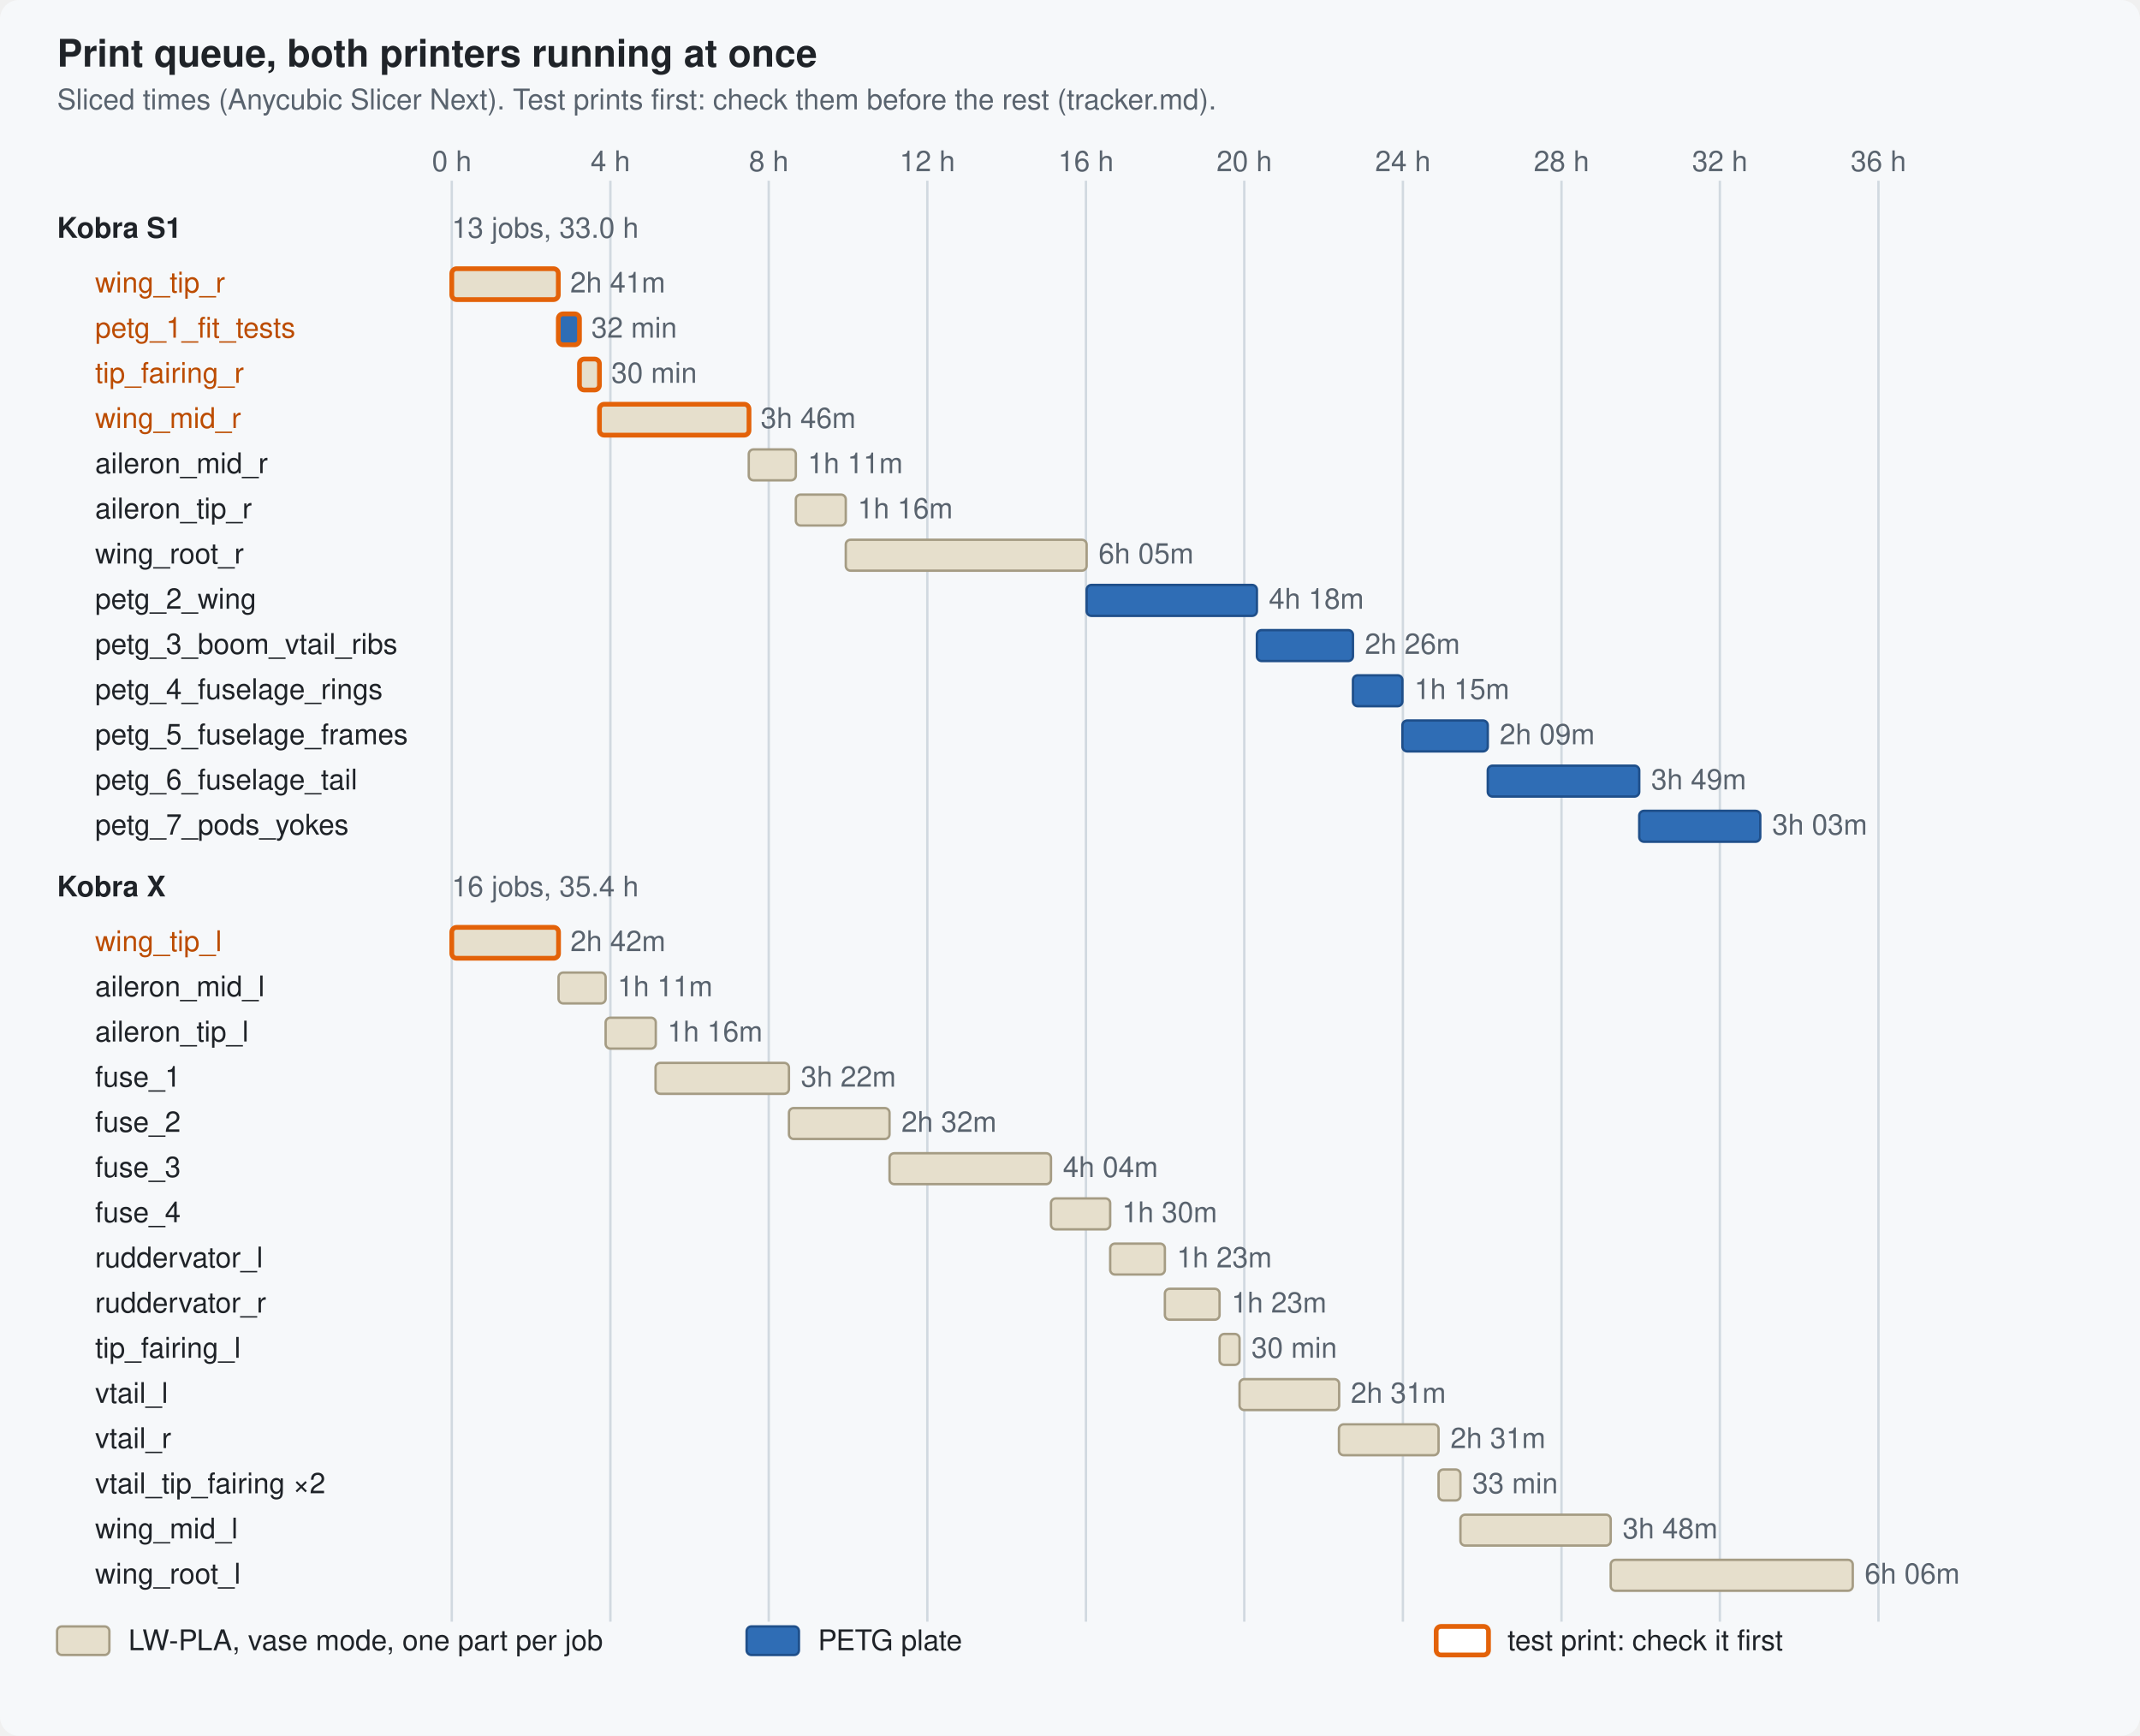
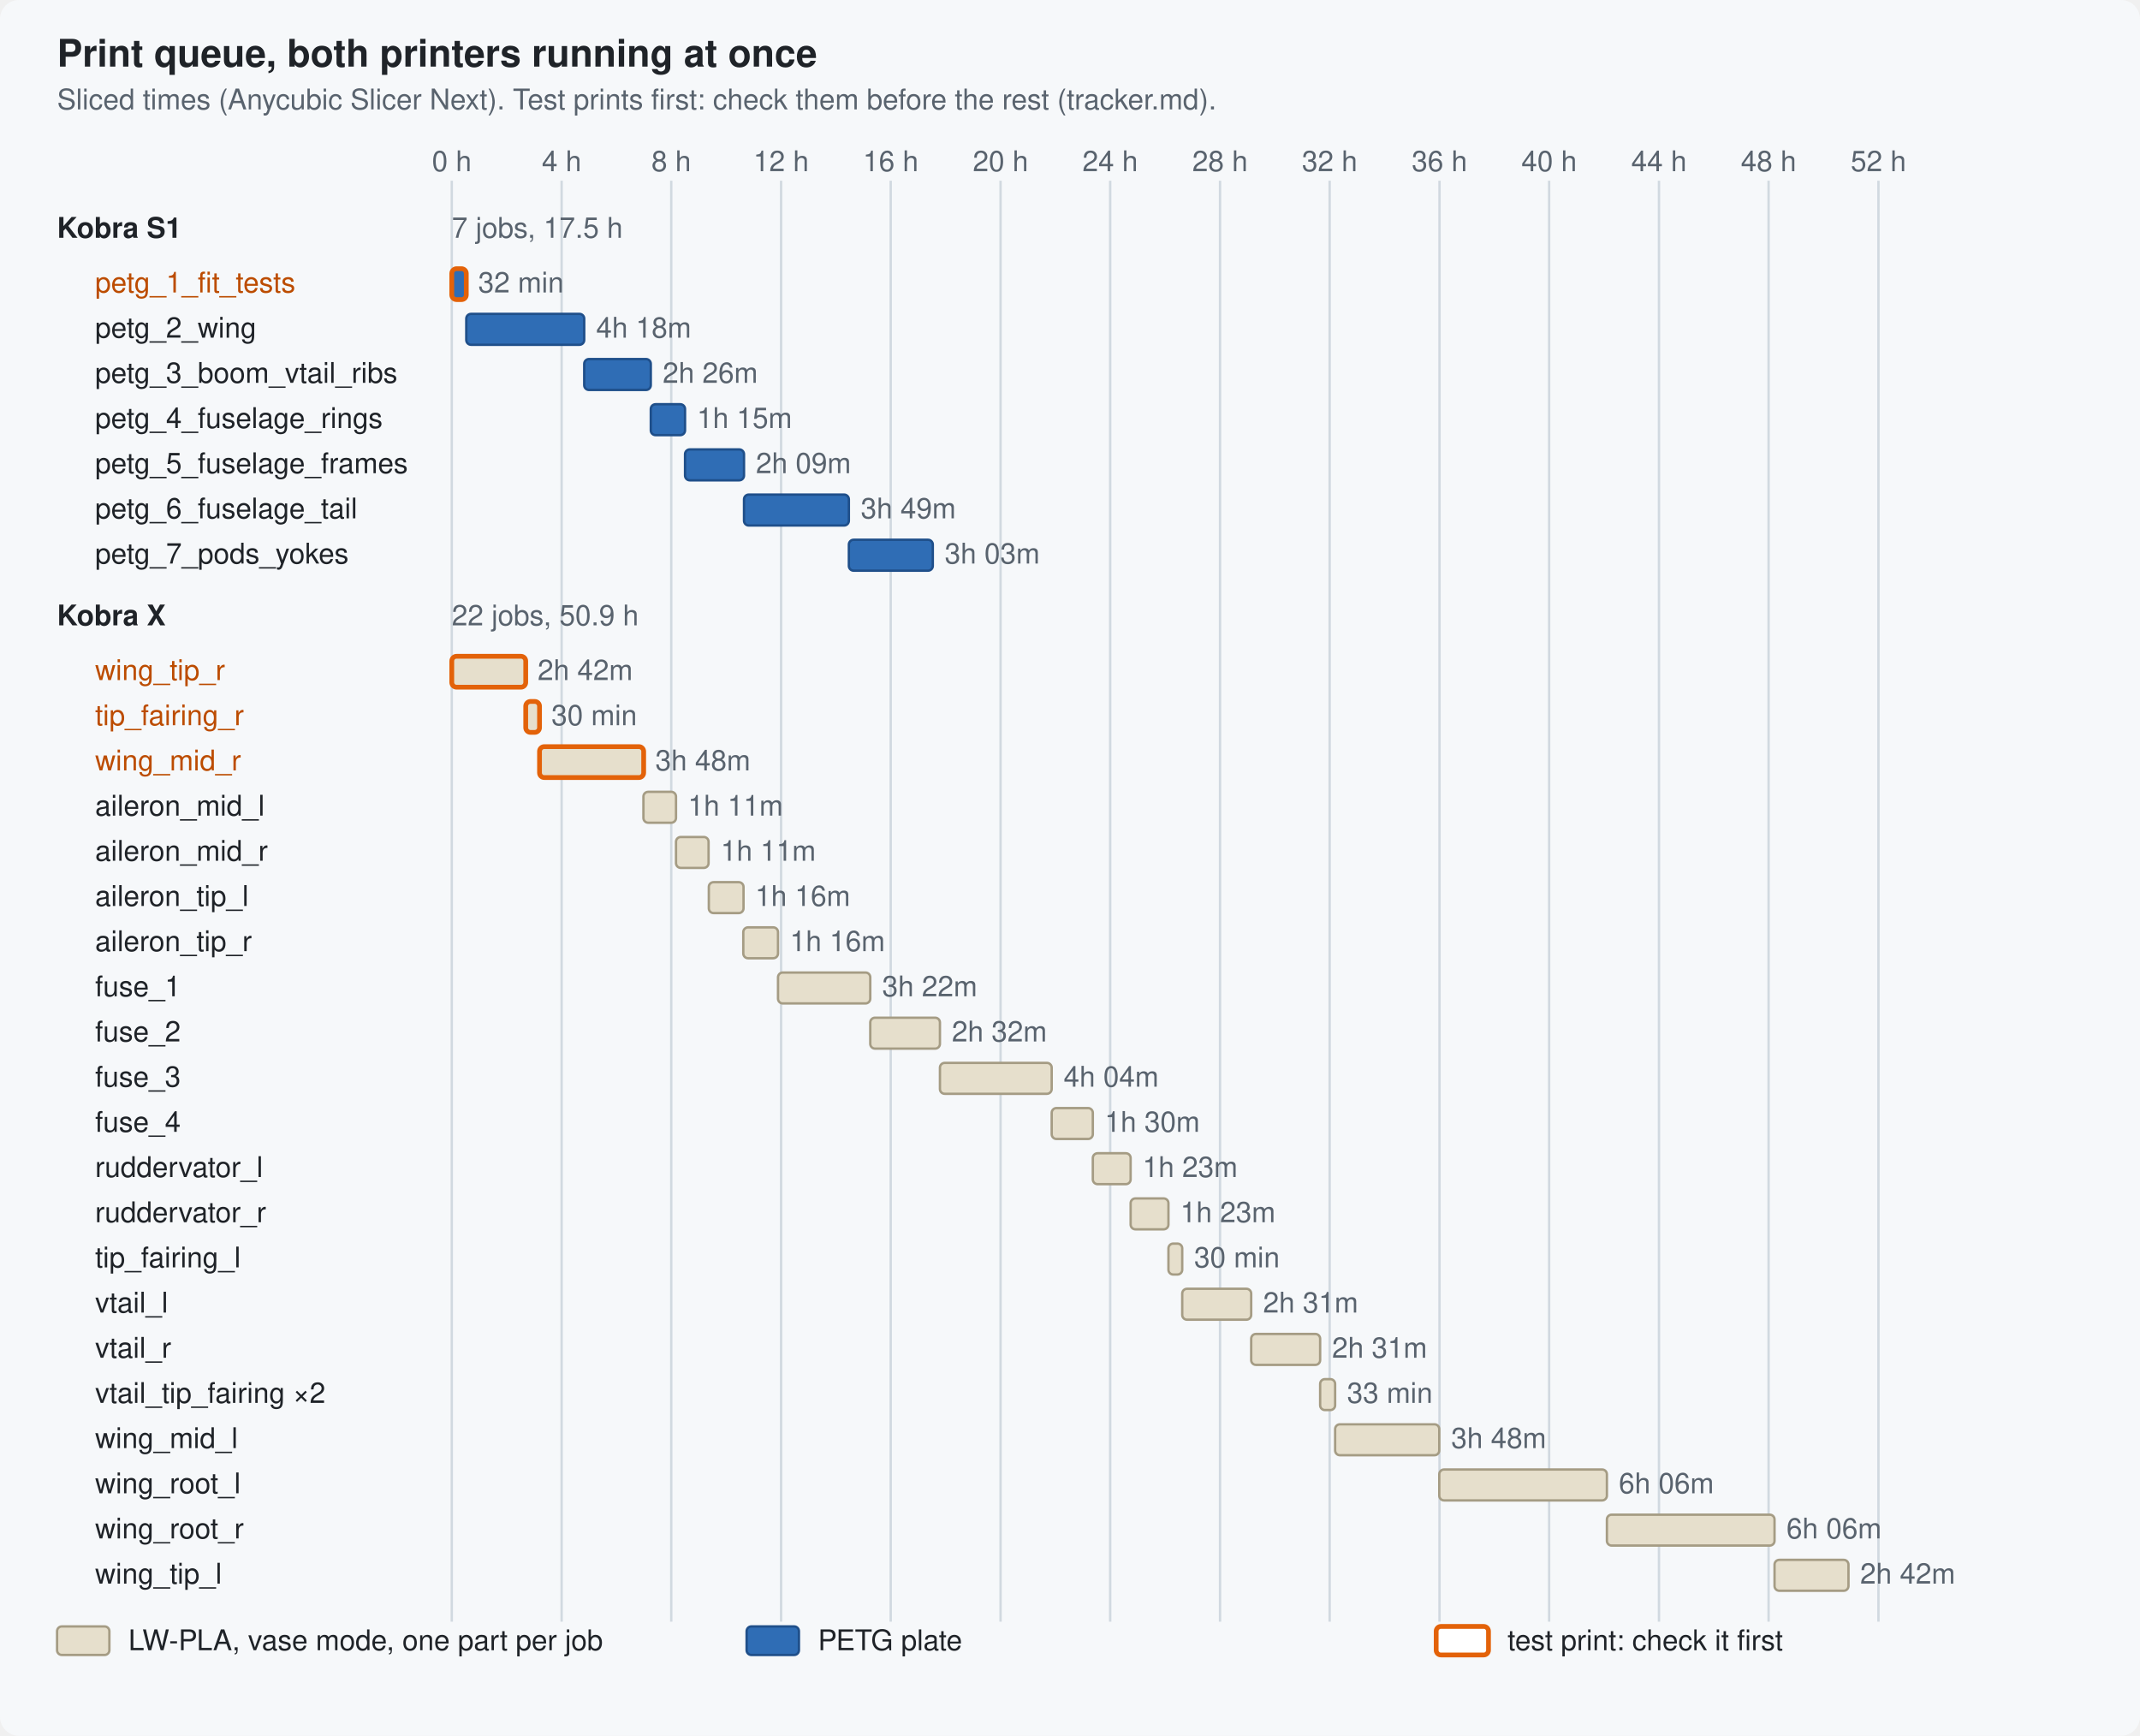
<svg xmlns="http://www.w3.org/2000/svg" width="900" height="730" viewBox="0 0 900 730" font-family="-apple-system, Segoe UI, Helvetica, Arial, sans-serif" font-size="12">
  <rect width="900" height="100%" rx="8" fill="#f6f8fa" />
  <text x="24" y="28" font-size="16" font-weight="600" fill="#1f2328">Print queue, both printers running at once</text>
  <text x="24" y="46" fill="#59636e">Sliced times (Anycubic Slicer Next). Test prints first: check them before the rest (tracker.md).</text>
  <line x1="190.0" y1="76" x2="190.0" y2="682" stroke="#d1d9e0" />
  <text x="190.0" y="72" text-anchor="middle" fill="#59636e">0 h</text>
-   <line x1="256.7" y1="76" x2="256.7" y2="682" stroke="#d1d9e0" />
-   <text x="256.7" y="72" text-anchor="middle" fill="#59636e">4 h</text>
-   <line x1="323.3" y1="76" x2="323.3" y2="682" stroke="#d1d9e0" />
-   <text x="323.3" y="72" text-anchor="middle" fill="#59636e">8 h</text>
-   <line x1="390.0" y1="76" x2="390.0" y2="682" stroke="#d1d9e0" />
-   <text x="390.0" y="72" text-anchor="middle" fill="#59636e">12 h</text>
-   <line x1="456.7" y1="76" x2="456.7" y2="682" stroke="#d1d9e0" />
-   <text x="456.7" y="72" text-anchor="middle" fill="#59636e">16 h</text>
-   <line x1="523.3" y1="76" x2="523.3" y2="682" stroke="#d1d9e0" />
-   <text x="523.3" y="72" text-anchor="middle" fill="#59636e">20 h</text>
-   <line x1="590.0" y1="76" x2="590.0" y2="682" stroke="#d1d9e0" />
-   <text x="590.0" y="72" text-anchor="middle" fill="#59636e">24 h</text>
-   <line x1="656.7" y1="76" x2="656.7" y2="682" stroke="#d1d9e0" />
-   <text x="656.7" y="72" text-anchor="middle" fill="#59636e">28 h</text>
-   <line x1="723.3" y1="76" x2="723.3" y2="682" stroke="#d1d9e0" />
-   <text x="723.3" y="72" text-anchor="middle" fill="#59636e">32 h</text>
+   <line x1="236.2" y1="76" x2="236.2" y2="682" stroke="#d1d9e0" />
+   <text x="236.2" y="72" text-anchor="middle" fill="#59636e">4 h</text>
+   <line x1="282.3" y1="76" x2="282.3" y2="682" stroke="#d1d9e0" />
+   <text x="282.3" y="72" text-anchor="middle" fill="#59636e">8 h</text>
+   <line x1="328.5" y1="76" x2="328.5" y2="682" stroke="#d1d9e0" />
+   <text x="328.5" y="72" text-anchor="middle" fill="#59636e">12 h</text>
+   <line x1="374.6" y1="76" x2="374.6" y2="682" stroke="#d1d9e0" />
+   <text x="374.6" y="72" text-anchor="middle" fill="#59636e">16 h</text>
+   <line x1="420.8" y1="76" x2="420.8" y2="682" stroke="#d1d9e0" />
+   <text x="420.8" y="72" text-anchor="middle" fill="#59636e">20 h</text>
+   <line x1="466.9" y1="76" x2="466.9" y2="682" stroke="#d1d9e0" />
+   <text x="466.9" y="72" text-anchor="middle" fill="#59636e">24 h</text>
+   <line x1="513.1" y1="76" x2="513.1" y2="682" stroke="#d1d9e0" />
+   <text x="513.1" y="72" text-anchor="middle" fill="#59636e">28 h</text>
+   <line x1="559.2" y1="76" x2="559.2" y2="682" stroke="#d1d9e0" />
+   <text x="559.2" y="72" text-anchor="middle" fill="#59636e">32 h</text>
+   <line x1="605.4" y1="76" x2="605.4" y2="682" stroke="#d1d9e0" />
+   <text x="605.4" y="72" text-anchor="middle" fill="#59636e">36 h</text>
+   <line x1="651.5" y1="76" x2="651.5" y2="682" stroke="#d1d9e0" />
+   <text x="651.5" y="72" text-anchor="middle" fill="#59636e">40 h</text>
+   <line x1="697.7" y1="76" x2="697.7" y2="682" stroke="#d1d9e0" />
+   <text x="697.7" y="72" text-anchor="middle" fill="#59636e">44 h</text>
+   <line x1="743.8" y1="76" x2="743.8" y2="682" stroke="#d1d9e0" />
+   <text x="743.8" y="72" text-anchor="middle" fill="#59636e">48 h</text>
  <line x1="790.0" y1="76" x2="790.0" y2="682" stroke="#d1d9e0" />
-   <text x="790.0" y="72" text-anchor="middle" fill="#59636e">36 h</text>
+   <text x="790.0" y="72" text-anchor="middle" fill="#59636e">52 h</text>
  <text x="24" y="100" font-weight="600" fill="#1f2328">Kobra S1</text>
-   <text x="190" y="100" fill="#59636e">13 jobs, 33.0 h</text>
-   <text x="40" y="123" fill="#bc4c00">wing_tip_r</text>
-   <rect x="190.0" y="113" width="44.8" height="13" rx="2" fill="#e6dfcc" stroke="#e36209" stroke-width="2" />
-   <text x="239.8" y="123" fill="#59636e">2h 41m</text>
-   <text x="40" y="142" fill="#bc4c00">petg_1_fit_tests</text>
-   <rect x="234.8" y="132" width="8.9" height="13" rx="2" fill="#2f6db5" stroke="#e36209" stroke-width="2" />
-   <text x="248.7" y="142" fill="#59636e">32 min</text>
-   <text x="40" y="161" fill="#bc4c00">tip_fairing_r</text>
-   <rect x="243.7" y="151" width="8.4" height="13" rx="2" fill="#e6dfcc" stroke="#e36209" stroke-width="2" />
-   <text x="257.1" y="161" fill="#59636e">30 min</text>
-   <text x="40" y="180" fill="#bc4c00">wing_mid_r</text>
-   <rect x="252.1" y="170" width="62.9" height="13" rx="2" fill="#e6dfcc" stroke="#e36209" stroke-width="2" />
-   <text x="319.9" y="180" fill="#59636e">3h 46m</text>
-   <text x="40" y="199" fill="#1f2328">aileron_mid_r</text>
-   <rect x="314.9" y="189" width="19.8" height="13" rx="2" fill="#e6dfcc" stroke="#a59c84" stroke-width="1" />
-   <text x="339.7" y="199" fill="#59636e">1h 11m</text>
-   <text x="40" y="218" fill="#1f2328">aileron_tip_r</text>
-   <rect x="334.7" y="208" width="21.0" height="13" rx="2" fill="#e6dfcc" stroke="#a59c84" stroke-width="1" />
-   <text x="360.7" y="218" fill="#59636e">1h 16m</text>
-   <text x="40" y="237" fill="#1f2328">wing_root_r</text>
-   <rect x="355.7" y="227" width="101.3" height="13" rx="2" fill="#e6dfcc" stroke="#a59c84" stroke-width="1" />
-   <text x="462.0" y="237" fill="#59636e">6h 05m</text>
-   <text x="40" y="256" fill="#1f2328">petg_2_wing</text>
-   <rect x="457.0" y="246" width="71.6" height="13" rx="2" fill="#2f6db5" stroke="#1f4f8a" stroke-width="1" />
-   <text x="533.6" y="256" fill="#59636e">4h 18m</text>
-   <text x="40" y="275" fill="#1f2328">petg_3_boom_vtail_ribs</text>
-   <rect x="528.6" y="265" width="40.4" height="13" rx="2" fill="#2f6db5" stroke="#1f4f8a" stroke-width="1" />
-   <text x="574.0" y="275" fill="#59636e">2h 26m</text>
-   <text x="40" y="294" fill="#1f2328">petg_4_fuselage_rings</text>
-   <rect x="569.0" y="284" width="20.8" height="13" rx="2" fill="#2f6db5" stroke="#1f4f8a" stroke-width="1" />
-   <text x="594.8" y="294" fill="#59636e">1h 15m</text>
-   <text x="40" y="313" fill="#1f2328">petg_5_fuselage_frames</text>
-   <rect x="589.8" y="303" width="35.9" height="13" rx="2" fill="#2f6db5" stroke="#1f4f8a" stroke-width="1" />
-   <text x="630.7" y="313" fill="#59636e">2h 09m</text>
-   <text x="40" y="332" fill="#1f2328">petg_6_fuselage_tail</text>
-   <rect x="625.7" y="322" width="63.7" height="13" rx="2" fill="#2f6db5" stroke="#1f4f8a" stroke-width="1" />
-   <text x="694.4" y="332" fill="#59636e">3h 49m</text>
-   <text x="40" y="351" fill="#1f2328">petg_7_pods_yokes</text>
-   <rect x="689.4" y="341" width="50.9" height="13" rx="2" fill="#2f6db5" stroke="#1f4f8a" stroke-width="1" />
-   <text x="745.3" y="351" fill="#59636e">3h 03m</text>
-   <text x="24" y="377" font-weight="600" fill="#1f2328">Kobra X</text>
-   <text x="190" y="377" fill="#59636e">16 jobs, 35.4 h</text>
-   <text x="40" y="400" fill="#bc4c00">wing_tip_l</text>
-   <rect x="190.0" y="390" width="44.9" height="13" rx="2" fill="#e6dfcc" stroke="#e36209" stroke-width="2" />
-   <text x="239.9" y="400" fill="#59636e">2h 42m</text>
-   <text x="40" y="419" fill="#1f2328">aileron_mid_l</text>
-   <rect x="234.9" y="409" width="19.8" height="13" rx="2" fill="#e6dfcc" stroke="#a59c84" stroke-width="1" />
-   <text x="259.7" y="419" fill="#59636e">1h 11m</text>
-   <text x="40" y="438" fill="#1f2328">aileron_tip_l</text>
-   <rect x="254.7" y="428" width="21.1" height="13" rx="2" fill="#e6dfcc" stroke="#a59c84" stroke-width="1" />
-   <text x="280.7" y="438" fill="#59636e">1h 16m</text>
-   <text x="40" y="457" fill="#1f2328">fuse_1</text>
-   <rect x="275.7" y="447" width="56.1" height="13" rx="2" fill="#e6dfcc" stroke="#a59c84" stroke-width="1" />
-   <text x="336.8" y="457" fill="#59636e">3h 22m</text>
-   <text x="40" y="476" fill="#1f2328">fuse_2</text>
-   <rect x="331.8" y="466" width="42.3" height="13" rx="2" fill="#e6dfcc" stroke="#a59c84" stroke-width="1" />
-   <text x="379.1" y="476" fill="#59636e">2h 32m</text>
-   <text x="40" y="495" fill="#1f2328">fuse_3</text>
-   <rect x="374.1" y="485" width="67.9" height="13" rx="2" fill="#e6dfcc" stroke="#a59c84" stroke-width="1" />
-   <text x="447.0" y="495" fill="#59636e">4h 04m</text>
-   <text x="40" y="514" fill="#1f2328">fuse_4</text>
-   <rect x="442.0" y="504" width="24.9" height="13" rx="2" fill="#e6dfcc" stroke="#a59c84" stroke-width="1" />
-   <text x="471.9" y="514" fill="#59636e">1h 30m</text>
-   <text x="40" y="533" fill="#1f2328">ruddervator_l</text>
-   <rect x="466.9" y="523" width="23.0" height="13" rx="2" fill="#e6dfcc" stroke="#a59c84" stroke-width="1" />
-   <text x="494.9" y="533" fill="#59636e">1h 23m</text>
-   <text x="40" y="552" fill="#1f2328">ruddervator_r</text>
-   <rect x="489.9" y="542" width="23.0" height="13" rx="2" fill="#e6dfcc" stroke="#a59c84" stroke-width="1" />
-   <text x="517.9" y="552" fill="#59636e">1h 23m</text>
-   <text x="40" y="571" fill="#1f2328">tip_fairing_l</text>
-   <rect x="512.9" y="561" width="8.4" height="13" rx="2" fill="#e6dfcc" stroke="#a59c84" stroke-width="1" />
-   <text x="526.3" y="571" fill="#59636e">30 min</text>
-   <text x="40" y="590" fill="#1f2328">vtail_l</text>
-   <rect x="521.3" y="580" width="41.9" height="13" rx="2" fill="#e6dfcc" stroke="#a59c84" stroke-width="1" />
-   <text x="568.1" y="590" fill="#59636e">2h 31m</text>
-   <text x="40" y="609" fill="#1f2328">vtail_r</text>
-   <rect x="563.1" y="599" width="41.9" height="13" rx="2" fill="#e6dfcc" stroke="#a59c84" stroke-width="1" />
-   <text x="610.0" y="609" fill="#59636e">2h 31m</text>
-   <text x="40" y="628" fill="#1f2328">vtail_tip_fairing ×2</text>
-   <rect x="605.0" y="618" width="9.2" height="13" rx="2" fill="#e6dfcc" stroke="#a59c84" stroke-width="1" />
-   <text x="619.2" y="628" fill="#59636e">33 min</text>
-   <text x="40" y="647" fill="#1f2328">wing_mid_l</text>
-   <rect x="614.2" y="637" width="63.2" height="13" rx="2" fill="#e6dfcc" stroke="#a59c84" stroke-width="1" />
-   <text x="682.4" y="647" fill="#59636e">3h 48m</text>
-   <text x="40" y="666" fill="#1f2328">wing_root_l</text>
-   <rect x="677.4" y="656" width="101.8" height="13" rx="2" fill="#e6dfcc" stroke="#a59c84" stroke-width="1" />
-   <text x="784.2" y="666" fill="#59636e">6h 06m</text>
+   <text x="190" y="100" fill="#59636e">7 jobs, 17.5 h</text>
+   <text x="40" y="123" fill="#bc4c00">petg_1_fit_tests</text>
+   <rect x="190.0" y="113" width="6.1" height="13" rx="2" fill="#2f6db5" stroke="#e36209" stroke-width="2" />
+   <text x="201.1" y="123" fill="#59636e">32 min</text>
+   <text x="40" y="142" fill="#1f2328">petg_2_wing</text>
+   <rect x="196.1" y="132" width="49.6" height="13" rx="2" fill="#2f6db5" stroke="#1f4f8a" stroke-width="1" />
+   <text x="250.7" y="142" fill="#59636e">4h 18m</text>
+   <text x="40" y="161" fill="#1f2328">petg_3_boom_vtail_ribs</text>
+   <rect x="245.7" y="151" width="28.0" height="13" rx="2" fill="#2f6db5" stroke="#1f4f8a" stroke-width="1" />
+   <text x="278.7" y="161" fill="#59636e">2h 26m</text>
+   <text x="40" y="180" fill="#1f2328">petg_4_fuselage_rings</text>
+   <rect x="273.7" y="170" width="14.4" height="13" rx="2" fill="#2f6db5" stroke="#1f4f8a" stroke-width="1" />
+   <text x="293.1" y="180" fill="#59636e">1h 15m</text>
+   <text x="40" y="199" fill="#1f2328">petg_5_fuselage_frames</text>
+   <rect x="288.1" y="189" width="24.8" height="13" rx="2" fill="#2f6db5" stroke="#1f4f8a" stroke-width="1" />
+   <text x="317.9" y="199" fill="#59636e">2h 09m</text>
+   <text x="40" y="218" fill="#1f2328">petg_6_fuselage_tail</text>
+   <rect x="312.9" y="208" width="44.1" height="13" rx="2" fill="#2f6db5" stroke="#1f4f8a" stroke-width="1" />
+   <text x="362.0" y="218" fill="#59636e">3h 49m</text>
+   <text x="40" y="237" fill="#1f2328">petg_7_pods_yokes</text>
+   <rect x="357.0" y="227" width="35.3" height="13" rx="2" fill="#2f6db5" stroke="#1f4f8a" stroke-width="1" />
+   <text x="397.3" y="237" fill="#59636e">3h 03m</text>
+   <text x="24" y="263" font-weight="600" fill="#1f2328">Kobra X</text>
+   <text x="190" y="263" fill="#59636e">22 jobs, 50.9 h</text>
+   <text x="40" y="286" fill="#bc4c00">wing_tip_r</text>
+   <rect x="190.0" y="276" width="31.1" height="13" rx="2" fill="#e6dfcc" stroke="#e36209" stroke-width="2" />
+   <text x="226.1" y="286" fill="#59636e">2h 42m</text>
+   <text x="40" y="305" fill="#bc4c00">tip_fairing_r</text>
+   <rect x="221.1" y="295" width="5.8" height="13" rx="2" fill="#e6dfcc" stroke="#e36209" stroke-width="2" />
+   <text x="231.9" y="305" fill="#59636e">30 min</text>
+   <text x="40" y="324" fill="#bc4c00">wing_mid_r</text>
+   <rect x="226.9" y="314" width="43.8" height="13" rx="2" fill="#e6dfcc" stroke="#e36209" stroke-width="2" />
+   <text x="275.6" y="324" fill="#59636e">3h 48m</text>
+   <text x="40" y="343" fill="#1f2328">aileron_mid_l</text>
+   <rect x="270.6" y="333" width="13.7" height="13" rx="2" fill="#e6dfcc" stroke="#a59c84" stroke-width="1" />
+   <text x="289.3" y="343" fill="#59636e">1h 11m</text>
+   <text x="40" y="362" fill="#1f2328">aileron_mid_r</text>
+   <rect x="284.3" y="352" width="13.7" height="13" rx="2" fill="#e6dfcc" stroke="#a59c84" stroke-width="1" />
+   <text x="303.1" y="362" fill="#59636e">1h 11m</text>
+   <text x="40" y="381" fill="#1f2328">aileron_tip_l</text>
+   <rect x="298.1" y="371" width="14.6" height="13" rx="2" fill="#e6dfcc" stroke="#a59c84" stroke-width="1" />
+   <text x="317.6" y="381" fill="#59636e">1h 16m</text>
+   <text x="40" y="400" fill="#1f2328">aileron_tip_r</text>
+   <rect x="312.6" y="390" width="14.6" height="13" rx="2" fill="#e6dfcc" stroke="#a59c84" stroke-width="1" />
+   <text x="332.2" y="400" fill="#59636e">1h 16m</text>
+   <text x="40" y="419" fill="#1f2328">fuse_1</text>
+   <rect x="327.2" y="409" width="38.8" height="13" rx="2" fill="#e6dfcc" stroke="#a59c84" stroke-width="1" />
+   <text x="371.0" y="419" fill="#59636e">3h 22m</text>
+   <text x="40" y="438" fill="#1f2328">fuse_2</text>
+   <rect x="366.0" y="428" width="29.3" height="13" rx="2" fill="#e6dfcc" stroke="#a59c84" stroke-width="1" />
+   <text x="400.3" y="438" fill="#59636e">2h 32m</text>
+   <text x="40" y="457" fill="#1f2328">fuse_3</text>
+   <rect x="395.3" y="447" width="47.0" height="13" rx="2" fill="#e6dfcc" stroke="#a59c84" stroke-width="1" />
+   <text x="447.3" y="457" fill="#59636e">4h 04m</text>
+   <text x="40" y="476" fill="#1f2328">fuse_4</text>
+   <rect x="442.3" y="466" width="17.3" height="13" rx="2" fill="#e6dfcc" stroke="#a59c84" stroke-width="1" />
+   <text x="464.6" y="476" fill="#59636e">1h 30m</text>
+   <text x="40" y="495" fill="#1f2328">ruddervator_l</text>
+   <rect x="459.6" y="485" width="15.9" height="13" rx="2" fill="#e6dfcc" stroke="#a59c84" stroke-width="1" />
+   <text x="480.5" y="495" fill="#59636e">1h 23m</text>
+   <text x="40" y="514" fill="#1f2328">ruddervator_r</text>
+   <rect x="475.5" y="504" width="15.9" height="13" rx="2" fill="#e6dfcc" stroke="#a59c84" stroke-width="1" />
+   <text x="496.4" y="514" fill="#59636e">1h 23m</text>
+   <text x="40" y="533" fill="#1f2328">tip_fairing_l</text>
+   <rect x="491.4" y="523" width="5.8" height="13" rx="2" fill="#e6dfcc" stroke="#a59c84" stroke-width="1" />
+   <text x="502.2" y="533" fill="#59636e">30 min</text>
+   <text x="40" y="552" fill="#1f2328">vtail_l</text>
+   <rect x="497.2" y="542" width="29.0" height="13" rx="2" fill="#e6dfcc" stroke="#a59c84" stroke-width="1" />
+   <text x="531.2" y="552" fill="#59636e">2h 31m</text>
+   <text x="40" y="571" fill="#1f2328">vtail_r</text>
+   <rect x="526.2" y="561" width="29.0" height="13" rx="2" fill="#e6dfcc" stroke="#a59c84" stroke-width="1" />
+   <text x="560.2" y="571" fill="#59636e">2h 31m</text>
+   <text x="40" y="590" fill="#1f2328">vtail_tip_fairing ×2</text>
+   <rect x="555.2" y="580" width="6.3" height="13" rx="2" fill="#e6dfcc" stroke="#a59c84" stroke-width="1" />
+   <text x="566.5" y="590" fill="#59636e">33 min</text>
+   <text x="40" y="609" fill="#1f2328">wing_mid_l</text>
+   <rect x="561.5" y="599" width="43.8" height="13" rx="2" fill="#e6dfcc" stroke="#a59c84" stroke-width="1" />
+   <text x="610.3" y="609" fill="#59636e">3h 48m</text>
+   <text x="40" y="628" fill="#1f2328">wing_root_l</text>
+   <rect x="605.3" y="618" width="70.5" height="13" rx="2" fill="#e6dfcc" stroke="#a59c84" stroke-width="1" />
+   <text x="680.8" y="628" fill="#59636e">6h 06m</text>
+   <text x="40" y="647" fill="#1f2328">wing_root_r</text>
+   <rect x="675.8" y="637" width="70.5" height="13" rx="2" fill="#e6dfcc" stroke="#a59c84" stroke-width="1" />
+   <text x="751.3" y="647" fill="#59636e">6h 06m</text>
+   <text x="40" y="666" fill="#1f2328">wing_tip_l</text>
+   <rect x="746.3" y="656" width="31.1" height="13" rx="2" fill="#e6dfcc" stroke="#a59c84" stroke-width="1" />
+   <text x="782.3" y="666" fill="#59636e">2h 42m</text>
  <rect x="24" y="684" width="22" height="12" rx="2" fill="#e6dfcc" stroke="#a59c84" stroke-width="1" />
  <text x="54" y="694" fill="#1f2328">LW-PLA, vase mode, one part per job</text>
  <rect x="314" y="684" width="22" height="12" rx="2" fill="#2f6db5" stroke="#1f4f8a" stroke-width="1" />
  <text x="344" y="694" fill="#1f2328">PETG plate</text>
  <rect x="604" y="684" width="22" height="12" rx="2" fill="#ffffff" stroke="#e36209" stroke-width="2" />
  <text x="634" y="694" fill="#1f2328">test print: check it first</text>
</svg>
